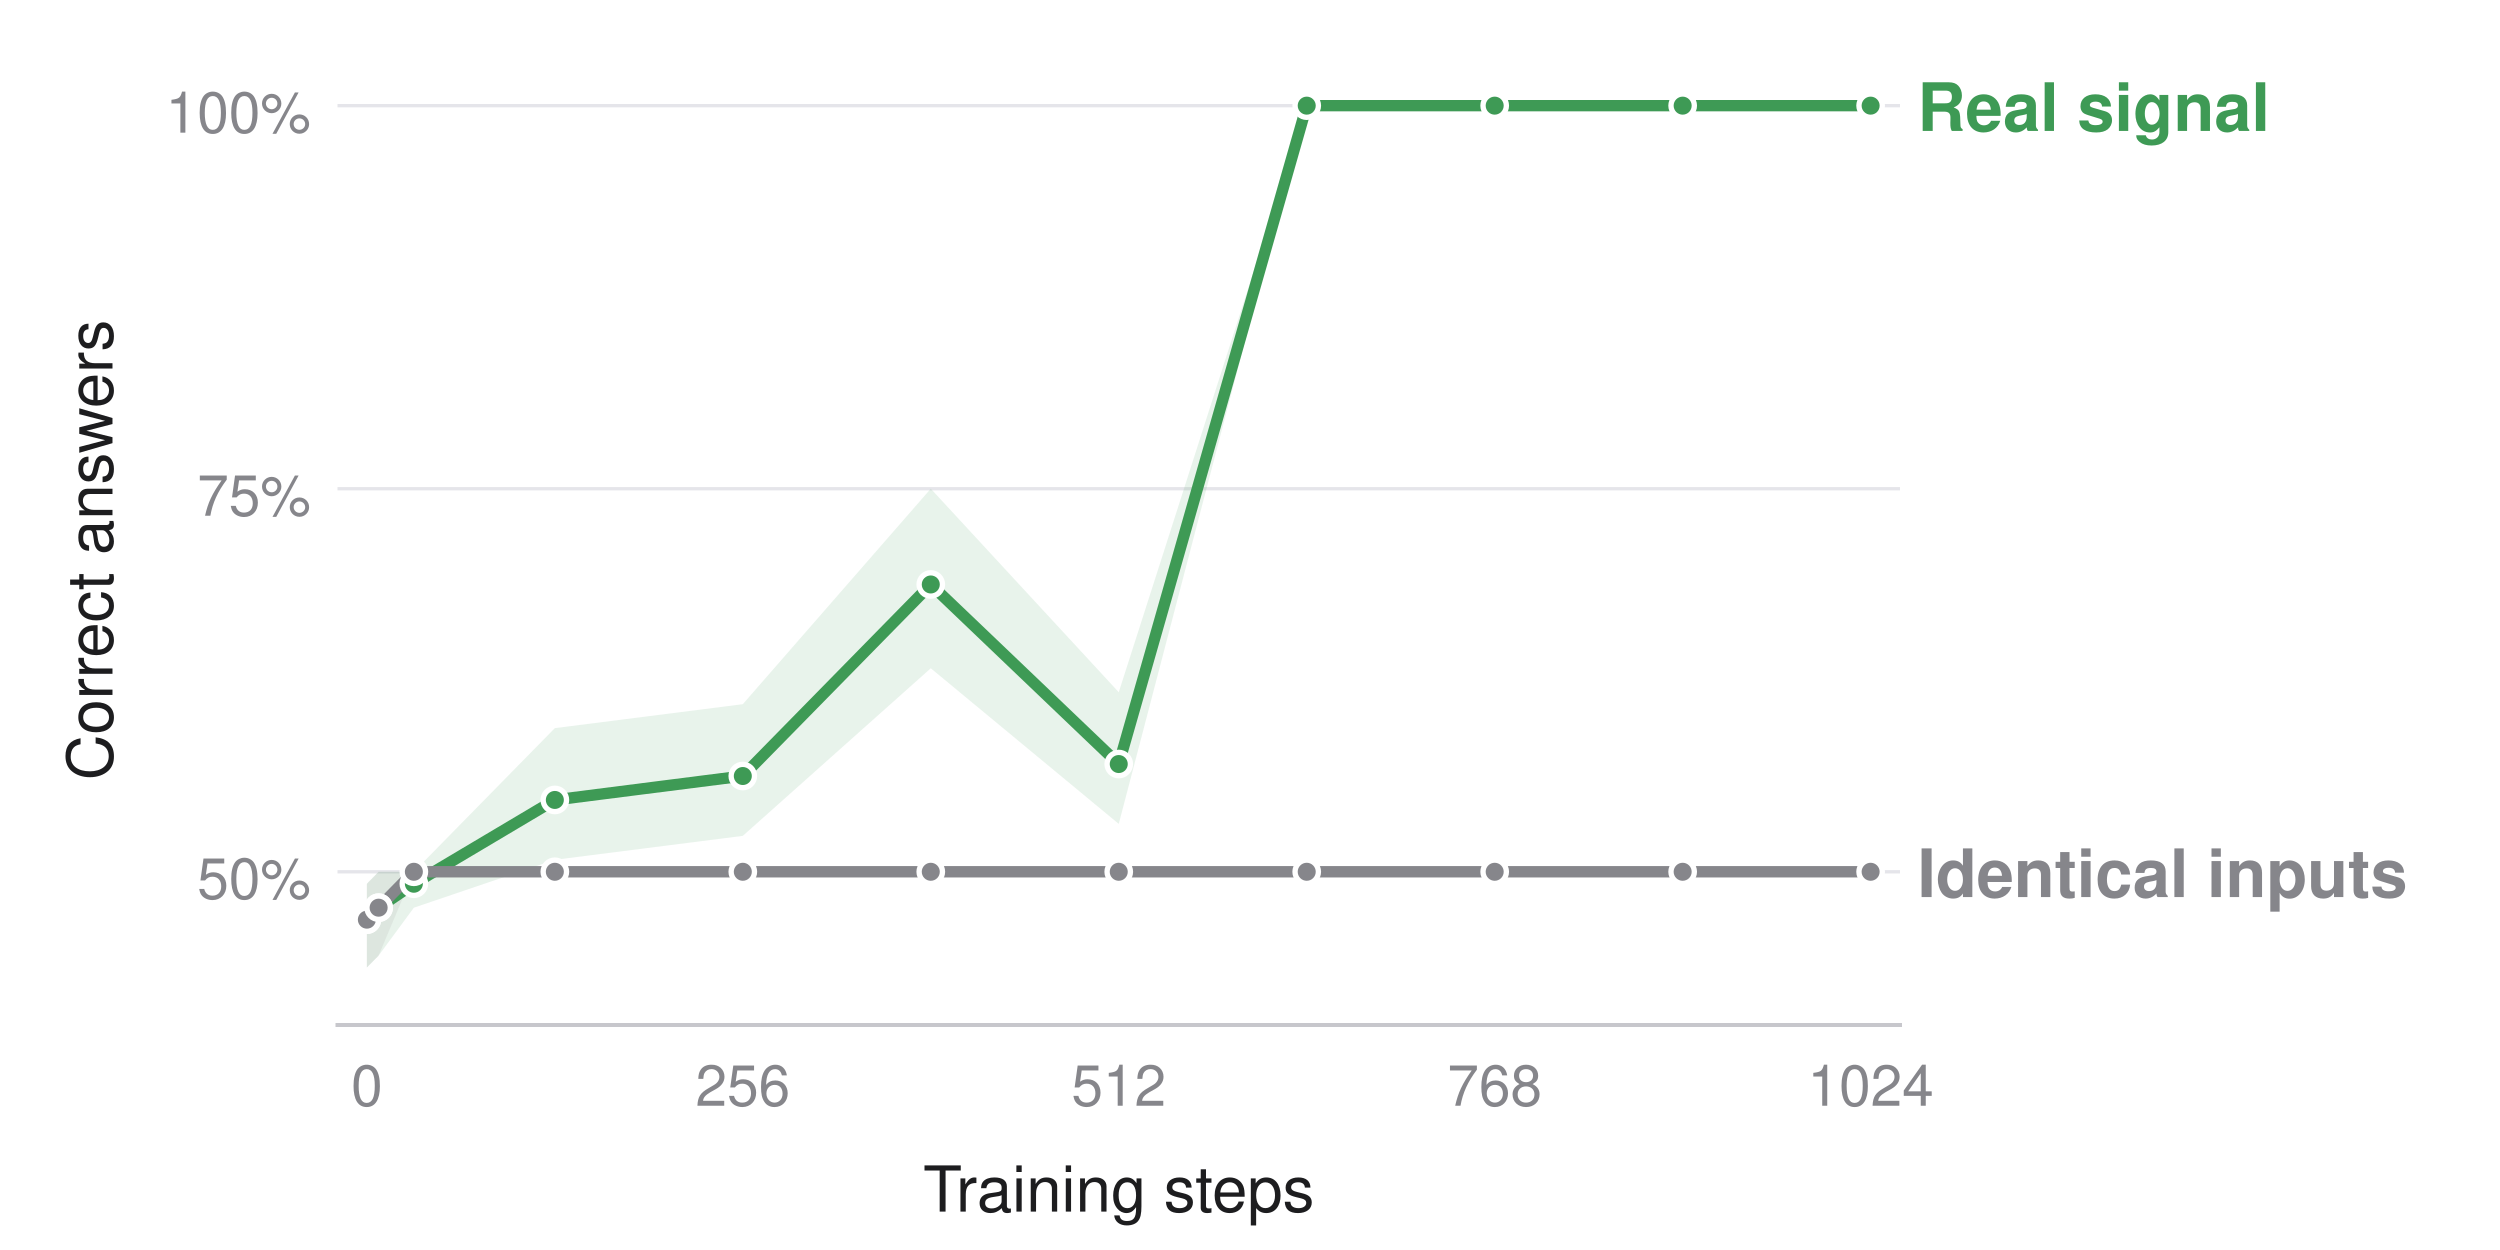
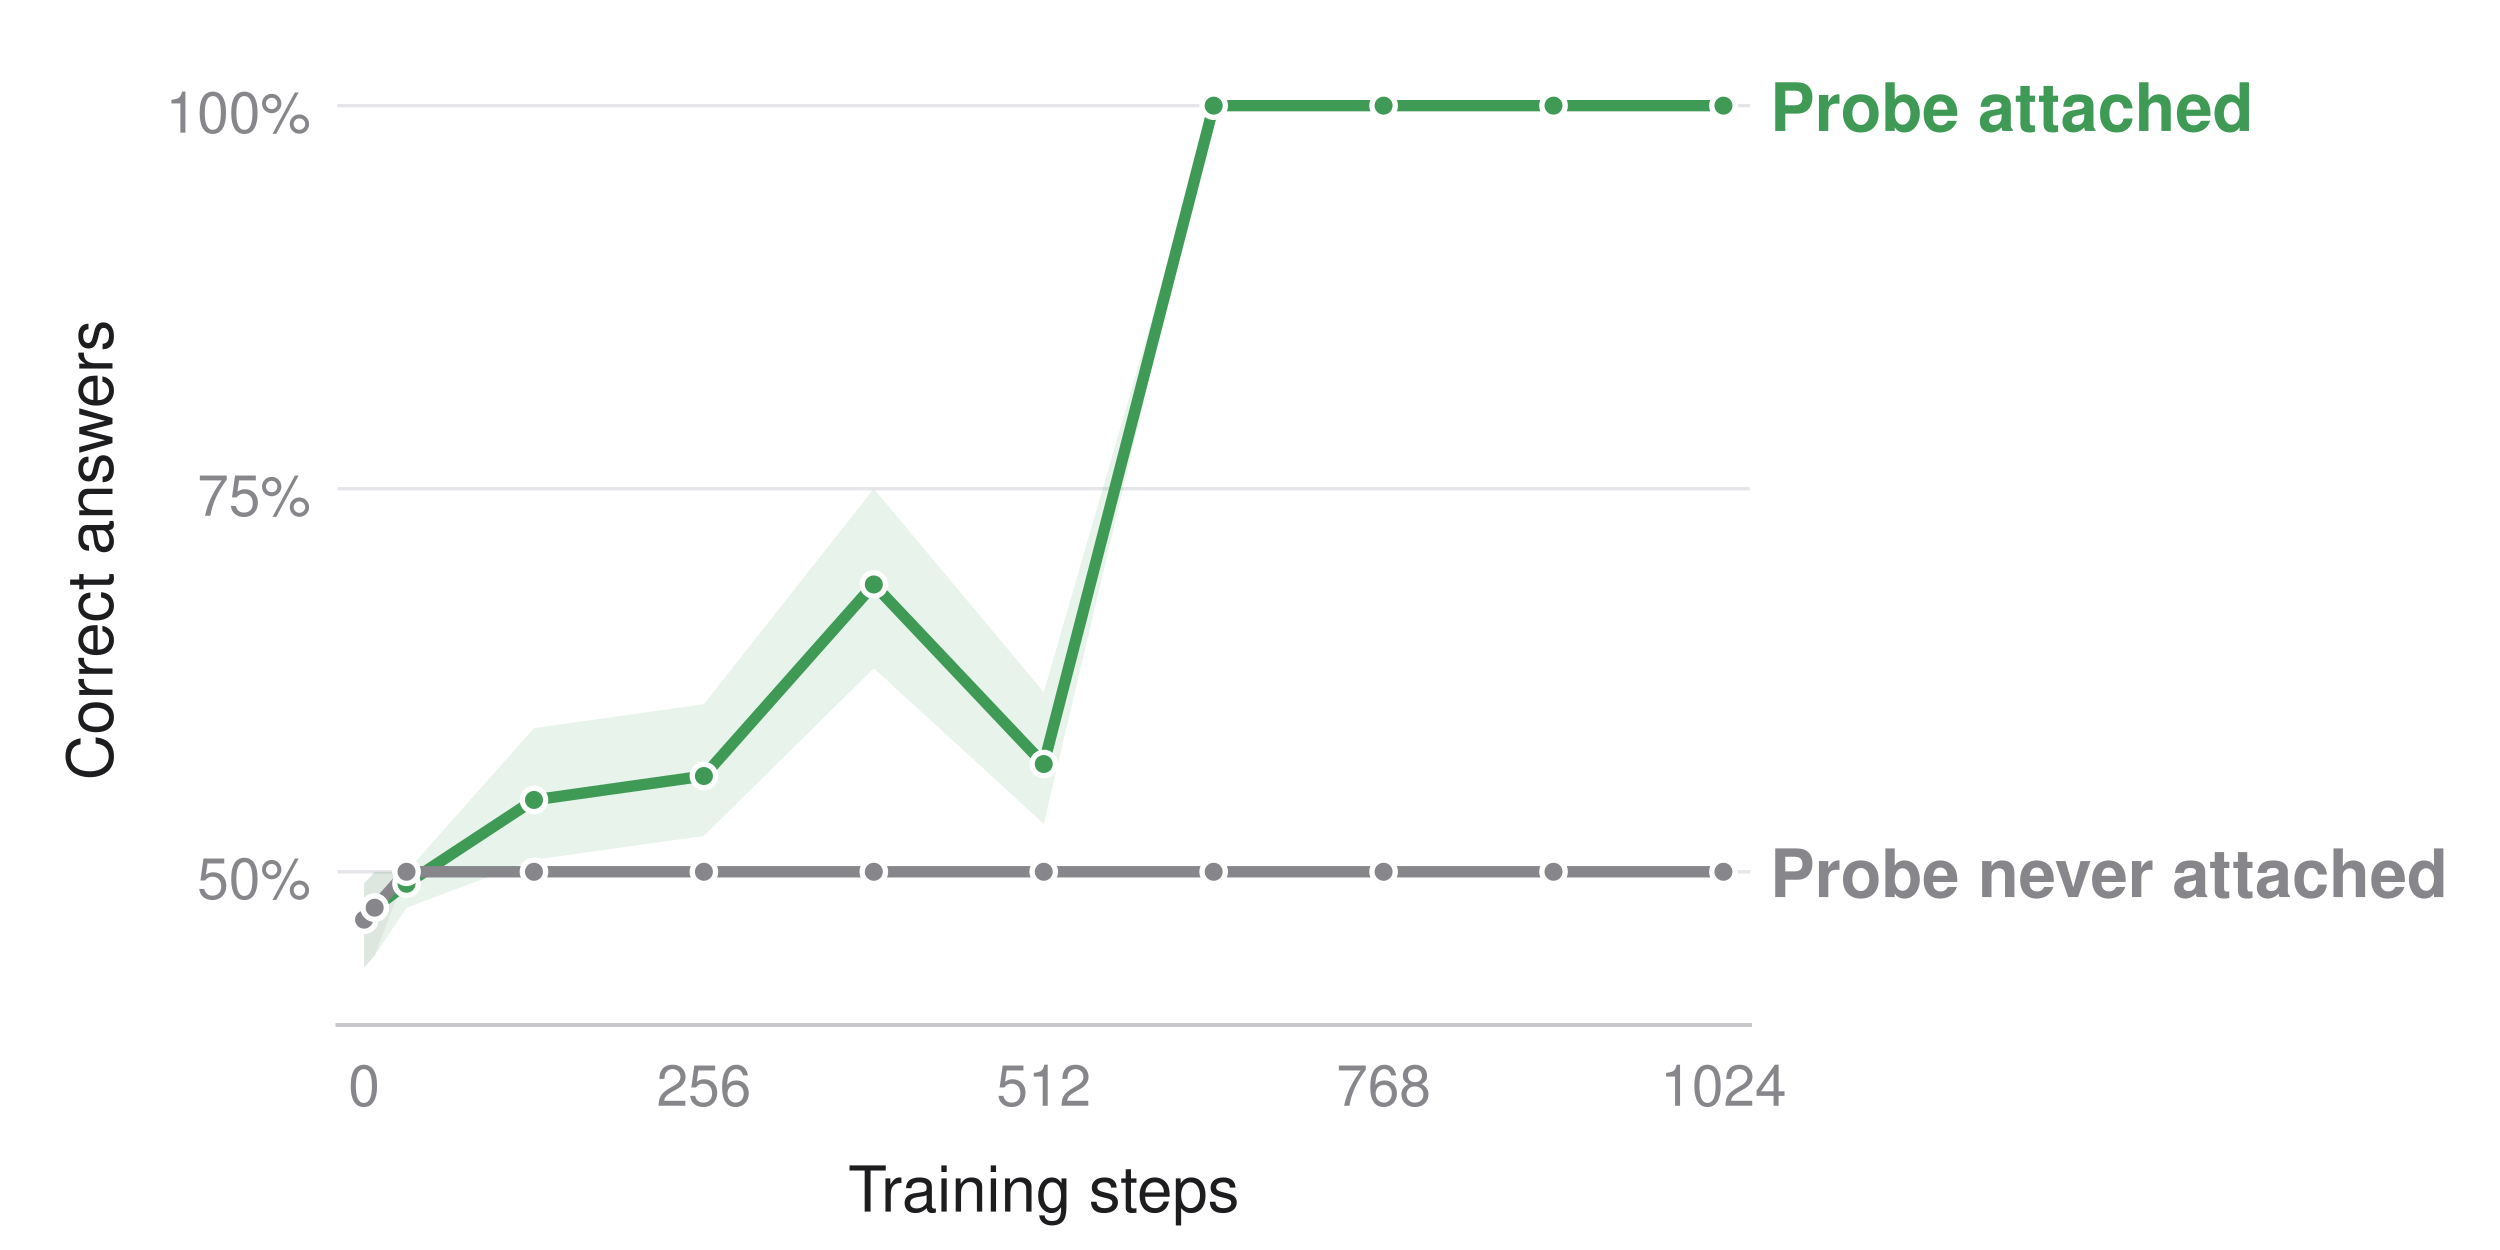
<svg xmlns="http://www.w3.org/2000/svg" xmlns:xlink="http://www.w3.org/1999/xlink" width="748.8pt" height="374.4pt" viewBox="0 0 748.8 374.4" version="1.1">
  <defs>
    <style type="text/css">*{stroke-linejoin: round; stroke-linecap: butt}</style>
  </defs>
  <g id="figure_1">
    <g id="patch_1">
      <path d="M 0 374.4  L 748.8 374.4  L 748.8 0  L 0 0  z " style="fill: #ffffff" />
    </g>
    <g id="axes_1">
      <g id="patch_2">
-         <path d="M 101.088 307.008  L 569.088 307.008  L 569.088 22.464  L 101.088 22.464  z " style="fill: #ffffff" />
+         <path d="M 101.088 307.008  L 524.16 307.008  L 524.16 22.464  L 101.088 22.464  z " style="fill: #ffffff" />
      </g>
      <g id="matplotlib.axis_1">
        <g id="xtick_1">
          <g id="line2d_1" />
          <g id="text_1">
-             <text style="font-size: 17px; font-family: 'Helvetica Neue', 'Helvetica', 'Arial', 'DejaVu Sans'; text-anchor: middle; fill: #86868b" x="109.885" y="331.192" transform="rotate(-0 109.885 331.192)">0</text>
+             <text style="font-size: 17px; font-family: 'Helvetica Neue', 'Helvetica', 'Arial', 'DejaVu Sans'; text-anchor: middle; fill: #86868b" x="109.04" y="331.192" transform="rotate(-0 109.0405 331.192)">0</text>
          </g>
        </g>
        <g id="xtick_2">
          <g id="line2d_2" />
          <g id="text_2">
-             <text style="font-size: 17px; font-family: 'Helvetica Neue', 'Helvetica', 'Arial', 'DejaVu Sans'; text-anchor: middle; fill: #86868b" x="222.486" y="331.192" transform="rotate(-0 222.4865 331.192)">256</text>
+             <text style="font-size: 17px; font-family: 'Helvetica Neue', 'Helvetica', 'Arial', 'DejaVu Sans'; text-anchor: middle; fill: #86868b" x="210.832" y="331.192" transform="rotate(-0 210.8322 331.192)">256</text>
          </g>
        </g>
        <g id="xtick_3">
          <g id="line2d_3" />
          <g id="text_3">
-             <text style="font-size: 17px; font-family: 'Helvetica Neue', 'Helvetica', 'Arial', 'DejaVu Sans'; text-anchor: middle; fill: #86868b" x="335.088" y="331.192" transform="rotate(-0 335.088 331.192)">512</text>
+             <text style="font-size: 17px; font-family: 'Helvetica Neue', 'Helvetica', 'Arial', 'DejaVu Sans'; text-anchor: middle; fill: #86868b" x="312.624" y="331.192" transform="rotate(-0 312.624 331.192)">512</text>
          </g>
        </g>
        <g id="xtick_4">
          <g id="line2d_4" />
          <g id="text_4">
-             <text style="font-size: 17px; font-family: 'Helvetica Neue', 'Helvetica', 'Arial', 'DejaVu Sans'; text-anchor: middle; fill: #86868b" x="447.69" y="331.192" transform="rotate(-0 447.6895 331.192)">768</text>
+             <text style="font-size: 17px; font-family: 'Helvetica Neue', 'Helvetica', 'Arial', 'DejaVu Sans'; text-anchor: middle; fill: #86868b" x="414.416" y="331.192" transform="rotate(-0 414.4158 331.192)">768</text>
          </g>
        </g>
        <g id="xtick_5">
          <g id="line2d_5" />
          <g id="text_5">
-             <text style="font-size: 17px; font-family: 'Helvetica Neue', 'Helvetica', 'Arial', 'DejaVu Sans'; text-anchor: middle; fill: #86868b" x="560.291" y="331.192" transform="rotate(-0 560.291 331.192)">1024</text>
+             <text style="font-size: 17px; font-family: 'Helvetica Neue', 'Helvetica', 'Arial', 'DejaVu Sans'; text-anchor: middle; fill: #86868b" x="516.208" y="331.192" transform="rotate(-0 516.2075 331.192)">1024</text>
          </g>
        </g>
        <g id="text_6">
-           <text style="font-size: 19px; font-family: 'Helvetica Neue', 'Helvetica', 'Arial', 'DejaVu Sans'; text-anchor: middle; fill: #1d1d1f" x="335.088" y="362.901" transform="rotate(-0 335.088 362.901)">Training steps</text>
+           <text style="font-size: 19px; font-family: 'Helvetica Neue', 'Helvetica', 'Arial', 'DejaVu Sans'; text-anchor: middle; fill: #1d1d1f" x="312.624" y="362.901" transform="rotate(-0 312.624 362.901)">Training steps</text>
        </g>
      </g>
      <g id="matplotlib.axis_2">
        <g id="ytick_1">
          <g id="line2d_6">
-             <path d="M 101.088 261.114  L 569.088 261.114  " clip-path="url(#p8bb51db9ee)" style="fill: none; stroke: #e5e5ea; stroke-linecap: square" />
+             <path d="M 101.088 261.114  L 524.16 261.114  " clip-path="url(#pcfe83fe5be)" style="fill: none; stroke: #e5e5ea; stroke-linecap: square" />
          </g>
          <g id="line2d_7" />
          <g id="text_7">
            <text style="font-size: 17px; font-family: 'Helvetica Neue', 'Helvetica', 'Arial', 'DejaVu Sans'; text-anchor: end; fill: #86868b" x="93.088" y="269.206" transform="rotate(-0 93.088 269.2058)">50%</text>
          </g>
        </g>
        <g id="ytick_2">
          <g id="line2d_8">
-             <path d="M 101.088 146.378  L 569.088 146.378  " clip-path="url(#p8bb51db9ee)" style="fill: none; stroke: #e5e5ea; stroke-linecap: square" />
+             <path d="M 101.088 146.378  L 524.16 146.378  " clip-path="url(#pcfe83fe5be)" style="fill: none; stroke: #e5e5ea; stroke-linecap: square" />
          </g>
          <g id="line2d_9" />
          <g id="text_8">
            <text style="font-size: 17px; font-family: 'Helvetica Neue', 'Helvetica', 'Arial', 'DejaVu Sans'; text-anchor: end; fill: #86868b" x="93.088" y="154.47" transform="rotate(-0 93.088 154.4703)">75%</text>
          </g>
        </g>
        <g id="ytick_3">
          <g id="line2d_10">
-             <path d="M 101.088 31.643  L 569.088 31.643  " clip-path="url(#p8bb51db9ee)" style="fill: none; stroke: #e5e5ea; stroke-linecap: square" />
+             <path d="M 101.088 31.643  L 524.16 31.643  " clip-path="url(#pcfe83fe5be)" style="fill: none; stroke: #e5e5ea; stroke-linecap: square" />
          </g>
          <g id="line2d_11" />
          <g id="text_9">
            <text style="font-size: 17px; font-family: 'Helvetica Neue', 'Helvetica', 'Arial', 'DejaVu Sans'; text-anchor: end; fill: #86868b" x="93.088" y="39.735" transform="rotate(-0 93.088 39.73484)">100%</text>
          </g>
        </g>
        <g id="text_10">
          <text style="font-size: 19px; font-family: 'Helvetica Neue', 'Helvetica', 'Arial', 'DejaVu Sans'; text-anchor: middle; fill: #1d1d1f" x="33.688" y="164.736" transform="rotate(-90 33.68819 164.736)">Correct answers</text>
        </g>
      </g>
      <g id="FillBetweenPolyCollection_1">
        <defs>
-           <path id="mfef05cce52" d="M 109.885 -109.701  L 109.885 -84.602  L 113.404 -88.188  L 123.96 -102.53  L 166.186 -116.872  L 222.486 -124.043  L 278.787 -174.239  L 335.088 -127.628  L 391.389 -342.757  L 447.69 -342.757  L 503.99 -342.757  L 560.291 -342.757  L 560.291 -342.757  L 560.291 -342.757  L 503.99 -342.757  L 447.69 -342.757  L 391.389 -342.757  L 335.088 -167.068  L 278.787 -228.022  L 222.486 -163.483  L 166.186 -156.312  L 123.96 -113.286  L 113.404 -113.286  L 109.885 -109.701  z " />
+           <path id="mc03b7ff7d6" d="M 109.04 -109.701  L 109.04 -84.602  L 112.221 -88.188  L 121.764 -102.53  L 159.936 -116.872  L 210.832 -124.043  L 261.728 -174.239  L 312.624 -127.628  L 363.52 -342.757  L 414.416 -342.757  L 465.312 -342.757  L 516.208 -342.757  L 516.208 -342.757  L 516.208 -342.757  L 465.312 -342.757  L 414.416 -342.757  L 363.52 -342.757  L 312.624 -167.068  L 261.728 -228.022  L 210.832 -163.483  L 159.936 -156.312  L 121.764 -113.286  L 112.221 -113.286  L 109.04 -109.701  z " />
        </defs>
-         <g clip-path="url(#p8bb51db9ee)">
-           <use xlink:href="#mfef05cce52" x="0" y="374.4" style="fill: #3e9a55; fill-opacity: 0.12" />
+         <g clip-path="url(#pcfe83fe5be)">
+           <use xlink:href="#mc03b7ff7d6" x="0" y="374.4" style="fill: #3e9a55; fill-opacity: 0.12" />
        </g>
      </g>
      <g id="FillBetweenPolyCollection_2">
        <defs>
-           <path id="madb8c45ef8" d="M 109.885 -109.701  L 109.885 -84.602  L 113.404 -88.188  L 123.96 -113.286  L 166.186 -113.286  L 222.486 -113.286  L 278.787 -113.286  L 335.088 -113.286  L 391.389 -113.286  L 447.69 -113.286  L 503.99 -113.286  L 560.291 -113.286  L 560.291 -113.286  L 560.291 -113.286  L 503.99 -113.286  L 447.69 -113.286  L 391.389 -113.286  L 335.088 -113.286  L 278.787 -113.286  L 222.486 -113.286  L 166.186 -113.286  L 123.96 -113.286  L 113.404 -113.286  L 109.885 -109.701  z " />
+           <path id="m789349bf42" d="M 109.04 -109.701  L 109.04 -84.602  L 112.221 -88.188  L 121.764 -113.286  L 159.936 -113.286  L 210.832 -113.286  L 261.728 -113.286  L 312.624 -113.286  L 363.52 -113.286  L 414.416 -113.286  L 465.312 -113.286  L 516.208 -113.286  L 516.208 -113.286  L 516.208 -113.286  L 465.312 -113.286  L 414.416 -113.286  L 363.52 -113.286  L 312.624 -113.286  L 261.728 -113.286  L 210.832 -113.286  L 159.936 -113.286  L 121.764 -113.286  L 112.221 -113.286  L 109.04 -109.701  z " />
        </defs>
-         <g clip-path="url(#p8bb51db9ee)">
-           <use xlink:href="#madb8c45ef8" x="0" y="374.4" style="fill: #86868b; fill-opacity: 0.12" />
+         <g clip-path="url(#pcfe83fe5be)">
+           <use xlink:href="#m789349bf42" x="0" y="374.4" style="fill: #86868b; fill-opacity: 0.12" />
        </g>
      </g>
      <g id="patch_3">
-         <path d="M 101.088 307.008  L 569.088 307.008  " style="fill: none; stroke: #c7c7cc; stroke-width: 1.2; stroke-linejoin: miter; stroke-linecap: square" />
+         <path d="M 101.088 307.008  L 524.16 307.008  " style="fill: none; stroke: #c7c7cc; stroke-width: 1.2; stroke-linejoin: miter; stroke-linecap: square" />
      </g>
      <g id="text_11">
-         <text style="font-weight: 700; font-size: 20px; font-family: 'Helvetica Neue', 'Helvetica', 'Arial', 'DejaVu Sans'; text-anchor: start; fill: #3e9a55" x="574.291" y="39.223" transform="rotate(-0 574.291 39.22284)">Real signal</text>
+         <text style="font-weight: 700; font-size: 20px; font-family: 'Helvetica Neue', 'Helvetica', 'Arial', 'DejaVu Sans'; text-anchor: start; fill: #3e9a55" x="530.208" y="39.223" transform="rotate(-0 530.2075 39.22284)">Probe attached</text>
      </g>
      <g id="text_12">
-         <text style="font-weight: 700; font-size: 20px; font-family: 'Helvetica Neue', 'Helvetica', 'Arial', 'DejaVu Sans'; text-anchor: start; fill: #86868b" x="574.291" y="268.694" transform="rotate(-0 574.291 268.6938)">Identical inputs</text>
+         <text style="font-weight: 700; font-size: 20px; font-family: 'Helvetica Neue', 'Helvetica', 'Arial', 'DejaVu Sans'; text-anchor: start; fill: #86868b" x="530.208" y="268.694" transform="rotate(-0 530.2075 268.6938)">Probe never attached</text>
      </g>
      <g id="line2d_12">
-         <path d="M 109.885 275.456  L 113.404 271.87  L 123.96 264.699  L 166.186 239.601  L 222.486 232.43  L 278.787 175.062  L 335.088 228.844  L 391.389 31.643  L 447.69 31.643  L 503.99 31.643  L 560.291 31.643  " clip-path="url(#p8bb51db9ee)" style="fill: none; stroke: #3e9a55; stroke-width: 3.4; stroke-linecap: square" />
+         <path d="M 109.04 275.456  L 112.221 271.87  L 121.764 264.699  L 159.936 239.601  L 210.832 232.43  L 261.728 175.062  L 312.624 228.844  L 363.52 31.643  L 414.416 31.643  L 465.312 31.643  L 516.208 31.643  " clip-path="url(#pcfe83fe5be)" style="fill: none; stroke: #3e9a55; stroke-width: 3.4; stroke-linecap: square" />
      </g>
      <g id="line2d_13">
-         <path d="M 109.885 275.456  L 113.404 271.87  L 123.96 261.114  L 166.186 261.114  L 222.486 261.114  L 278.787 261.114  L 335.088 261.114  L 391.389 261.114  L 447.69 261.114  L 503.99 261.114  L 560.291 261.114  " clip-path="url(#p8bb51db9ee)" style="fill: none; stroke: #86868b; stroke-width: 3.4; stroke-linecap: square" />
+         <path d="M 109.04 275.456  L 112.221 271.87  L 121.764 261.114  L 159.936 261.114  L 210.832 261.114  L 261.728 261.114  L 312.624 261.114  L 363.52 261.114  L 414.416 261.114  L 465.312 261.114  L 516.208 261.114  " clip-path="url(#pcfe83fe5be)" style="fill: none; stroke: #86868b; stroke-width: 3.4; stroke-linecap: square" />
      </g>
      <g id="line2d_14">
        <defs>
-           <path id="m17eb9da634" d="M 0 3.5  C 0.928 3.5 1.819 3.131 2.475 2.475  C 3.131 1.819 3.5 0.928 3.5 0  C 3.5 -0.928 3.131 -1.819 2.475 -2.475  C 1.819 -3.131 0.928 -3.5 0 -3.5  C -0.928 -3.5 -1.819 -3.131 -2.475 -2.475  C -3.131 -1.819 -3.5 -0.928 -3.5 0  C -3.5 0.928 -3.131 1.819 -2.475 2.475  C -1.819 3.131 -0.928 3.5 0 3.5  z " style="stroke: #ffffff; stroke-width: 1.6" />
+           <path id="meea01cf238" d="M 0 3.5  C 0.928 3.5 1.819 3.131 2.475 2.475  C 3.131 1.819 3.5 0.928 3.5 0  C 3.5 -0.928 3.131 -1.819 2.475 -2.475  C 1.819 -3.131 0.928 -3.5 0 -3.5  C -0.928 -3.5 -1.819 -3.131 -2.475 -2.475  C -3.131 -1.819 -3.5 -0.928 -3.5 0  C -3.5 0.928 -3.131 1.819 -2.475 2.475  C -1.819 3.131 -0.928 3.5 0 3.5  z " style="stroke: #ffffff; stroke-width: 1.6" />
        </defs>
-         <g clip-path="url(#p8bb51db9ee)">
-           <use xlink:href="#m17eb9da634" x="109.885" y="275.456" style="fill: #3e9a55; stroke: #ffffff; stroke-width: 1.6" />
-           <use xlink:href="#m17eb9da634" x="113.404" y="271.87" style="fill: #3e9a55; stroke: #ffffff; stroke-width: 1.6" />
-           <use xlink:href="#m17eb9da634" x="123.96" y="264.699" style="fill: #3e9a55; stroke: #ffffff; stroke-width: 1.6" />
-           <use xlink:href="#m17eb9da634" x="166.186" y="239.601" style="fill: #3e9a55; stroke: #ffffff; stroke-width: 1.6" />
-           <use xlink:href="#m17eb9da634" x="222.486" y="232.43" style="fill: #3e9a55; stroke: #ffffff; stroke-width: 1.6" />
-           <use xlink:href="#m17eb9da634" x="278.787" y="175.062" style="fill: #3e9a55; stroke: #ffffff; stroke-width: 1.6" />
-           <use xlink:href="#m17eb9da634" x="335.088" y="228.844" style="fill: #3e9a55; stroke: #ffffff; stroke-width: 1.6" />
-           <use xlink:href="#m17eb9da634" x="391.389" y="31.643" style="fill: #3e9a55; stroke: #ffffff; stroke-width: 1.6" />
-           <use xlink:href="#m17eb9da634" x="447.69" y="31.643" style="fill: #3e9a55; stroke: #ffffff; stroke-width: 1.6" />
-           <use xlink:href="#m17eb9da634" x="503.99" y="31.643" style="fill: #3e9a55; stroke: #ffffff; stroke-width: 1.6" />
-           <use xlink:href="#m17eb9da634" x="560.291" y="31.643" style="fill: #3e9a55; stroke: #ffffff; stroke-width: 1.6" />
+         <g clip-path="url(#pcfe83fe5be)">
+           <use xlink:href="#meea01cf238" x="109.04" y="275.456" style="fill: #3e9a55; stroke: #ffffff; stroke-width: 1.6" />
+           <use xlink:href="#meea01cf238" x="112.221" y="271.87" style="fill: #3e9a55; stroke: #ffffff; stroke-width: 1.6" />
+           <use xlink:href="#meea01cf238" x="121.764" y="264.699" style="fill: #3e9a55; stroke: #ffffff; stroke-width: 1.6" />
+           <use xlink:href="#meea01cf238" x="159.936" y="239.601" style="fill: #3e9a55; stroke: #ffffff; stroke-width: 1.6" />
+           <use xlink:href="#meea01cf238" x="210.832" y="232.43" style="fill: #3e9a55; stroke: #ffffff; stroke-width: 1.6" />
+           <use xlink:href="#meea01cf238" x="261.728" y="175.062" style="fill: #3e9a55; stroke: #ffffff; stroke-width: 1.6" />
+           <use xlink:href="#meea01cf238" x="312.624" y="228.844" style="fill: #3e9a55; stroke: #ffffff; stroke-width: 1.6" />
+           <use xlink:href="#meea01cf238" x="363.52" y="31.643" style="fill: #3e9a55; stroke: #ffffff; stroke-width: 1.6" />
+           <use xlink:href="#meea01cf238" x="414.416" y="31.643" style="fill: #3e9a55; stroke: #ffffff; stroke-width: 1.6" />
+           <use xlink:href="#meea01cf238" x="465.312" y="31.643" style="fill: #3e9a55; stroke: #ffffff; stroke-width: 1.6" />
+           <use xlink:href="#meea01cf238" x="516.208" y="31.643" style="fill: #3e9a55; stroke: #ffffff; stroke-width: 1.6" />
        </g>
      </g>
      <g id="line2d_15">
        <defs>
-           <path id="mff9f94f275" d="M 0 3.5  C 0.928 3.5 1.819 3.131 2.475 2.475  C 3.131 1.819 3.5 0.928 3.5 0  C 3.5 -0.928 3.131 -1.819 2.475 -2.475  C 1.819 -3.131 0.928 -3.5 0 -3.5  C -0.928 -3.5 -1.819 -3.131 -2.475 -2.475  C -3.131 -1.819 -3.5 -0.928 -3.5 0  C -3.5 0.928 -3.131 1.819 -2.475 2.475  C -1.819 3.131 -0.928 3.5 0 3.5  z " style="stroke: #ffffff; stroke-width: 1.6" />
+           <path id="mdfe795a8bf" d="M 0 3.5  C 0.928 3.5 1.819 3.131 2.475 2.475  C 3.131 1.819 3.5 0.928 3.5 0  C 3.5 -0.928 3.131 -1.819 2.475 -2.475  C 1.819 -3.131 0.928 -3.5 0 -3.5  C -0.928 -3.5 -1.819 -3.131 -2.475 -2.475  C -3.131 -1.819 -3.5 -0.928 -3.5 0  C -3.5 0.928 -3.131 1.819 -2.475 2.475  C -1.819 3.131 -0.928 3.5 0 3.5  z " style="stroke: #ffffff; stroke-width: 1.6" />
        </defs>
-         <g clip-path="url(#p8bb51db9ee)">
-           <use xlink:href="#mff9f94f275" x="109.885" y="275.456" style="fill: #86868b; stroke: #ffffff; stroke-width: 1.6" />
-           <use xlink:href="#mff9f94f275" x="113.404" y="271.87" style="fill: #86868b; stroke: #ffffff; stroke-width: 1.6" />
-           <use xlink:href="#mff9f94f275" x="123.96" y="261.114" style="fill: #86868b; stroke: #ffffff; stroke-width: 1.6" />
-           <use xlink:href="#mff9f94f275" x="166.186" y="261.114" style="fill: #86868b; stroke: #ffffff; stroke-width: 1.6" />
-           <use xlink:href="#mff9f94f275" x="222.486" y="261.114" style="fill: #86868b; stroke: #ffffff; stroke-width: 1.6" />
-           <use xlink:href="#mff9f94f275" x="278.787" y="261.114" style="fill: #86868b; stroke: #ffffff; stroke-width: 1.6" />
-           <use xlink:href="#mff9f94f275" x="335.088" y="261.114" style="fill: #86868b; stroke: #ffffff; stroke-width: 1.6" />
-           <use xlink:href="#mff9f94f275" x="391.389" y="261.114" style="fill: #86868b; stroke: #ffffff; stroke-width: 1.6" />
-           <use xlink:href="#mff9f94f275" x="447.69" y="261.114" style="fill: #86868b; stroke: #ffffff; stroke-width: 1.6" />
-           <use xlink:href="#mff9f94f275" x="503.99" y="261.114" style="fill: #86868b; stroke: #ffffff; stroke-width: 1.6" />
-           <use xlink:href="#mff9f94f275" x="560.291" y="261.114" style="fill: #86868b; stroke: #ffffff; stroke-width: 1.6" />
+         <g clip-path="url(#pcfe83fe5be)">
+           <use xlink:href="#mdfe795a8bf" x="109.04" y="275.456" style="fill: #86868b; stroke: #ffffff; stroke-width: 1.6" />
+           <use xlink:href="#mdfe795a8bf" x="112.221" y="271.87" style="fill: #86868b; stroke: #ffffff; stroke-width: 1.6" />
+           <use xlink:href="#mdfe795a8bf" x="121.764" y="261.114" style="fill: #86868b; stroke: #ffffff; stroke-width: 1.6" />
+           <use xlink:href="#mdfe795a8bf" x="159.936" y="261.114" style="fill: #86868b; stroke: #ffffff; stroke-width: 1.6" />
+           <use xlink:href="#mdfe795a8bf" x="210.832" y="261.114" style="fill: #86868b; stroke: #ffffff; stroke-width: 1.6" />
+           <use xlink:href="#mdfe795a8bf" x="261.728" y="261.114" style="fill: #86868b; stroke: #ffffff; stroke-width: 1.6" />
+           <use xlink:href="#mdfe795a8bf" x="312.624" y="261.114" style="fill: #86868b; stroke: #ffffff; stroke-width: 1.6" />
+           <use xlink:href="#mdfe795a8bf" x="363.52" y="261.114" style="fill: #86868b; stroke: #ffffff; stroke-width: 1.6" />
+           <use xlink:href="#mdfe795a8bf" x="414.416" y="261.114" style="fill: #86868b; stroke: #ffffff; stroke-width: 1.6" />
+           <use xlink:href="#mdfe795a8bf" x="465.312" y="261.114" style="fill: #86868b; stroke: #ffffff; stroke-width: 1.6" />
+           <use xlink:href="#mdfe795a8bf" x="516.208" y="261.114" style="fill: #86868b; stroke: #ffffff; stroke-width: 1.6" />
        </g>
      </g>
    </g>
  </g>
  <defs>
-     <clipPath id="p8bb51db9ee">
-       <rect x="101.088" y="22.464" width="468" height="284.544" />
+     <clipPath id="pcfe83fe5be">
+       <rect x="101.088" y="22.464" width="423.072" height="284.544" />
    </clipPath>
  </defs>
</svg>
